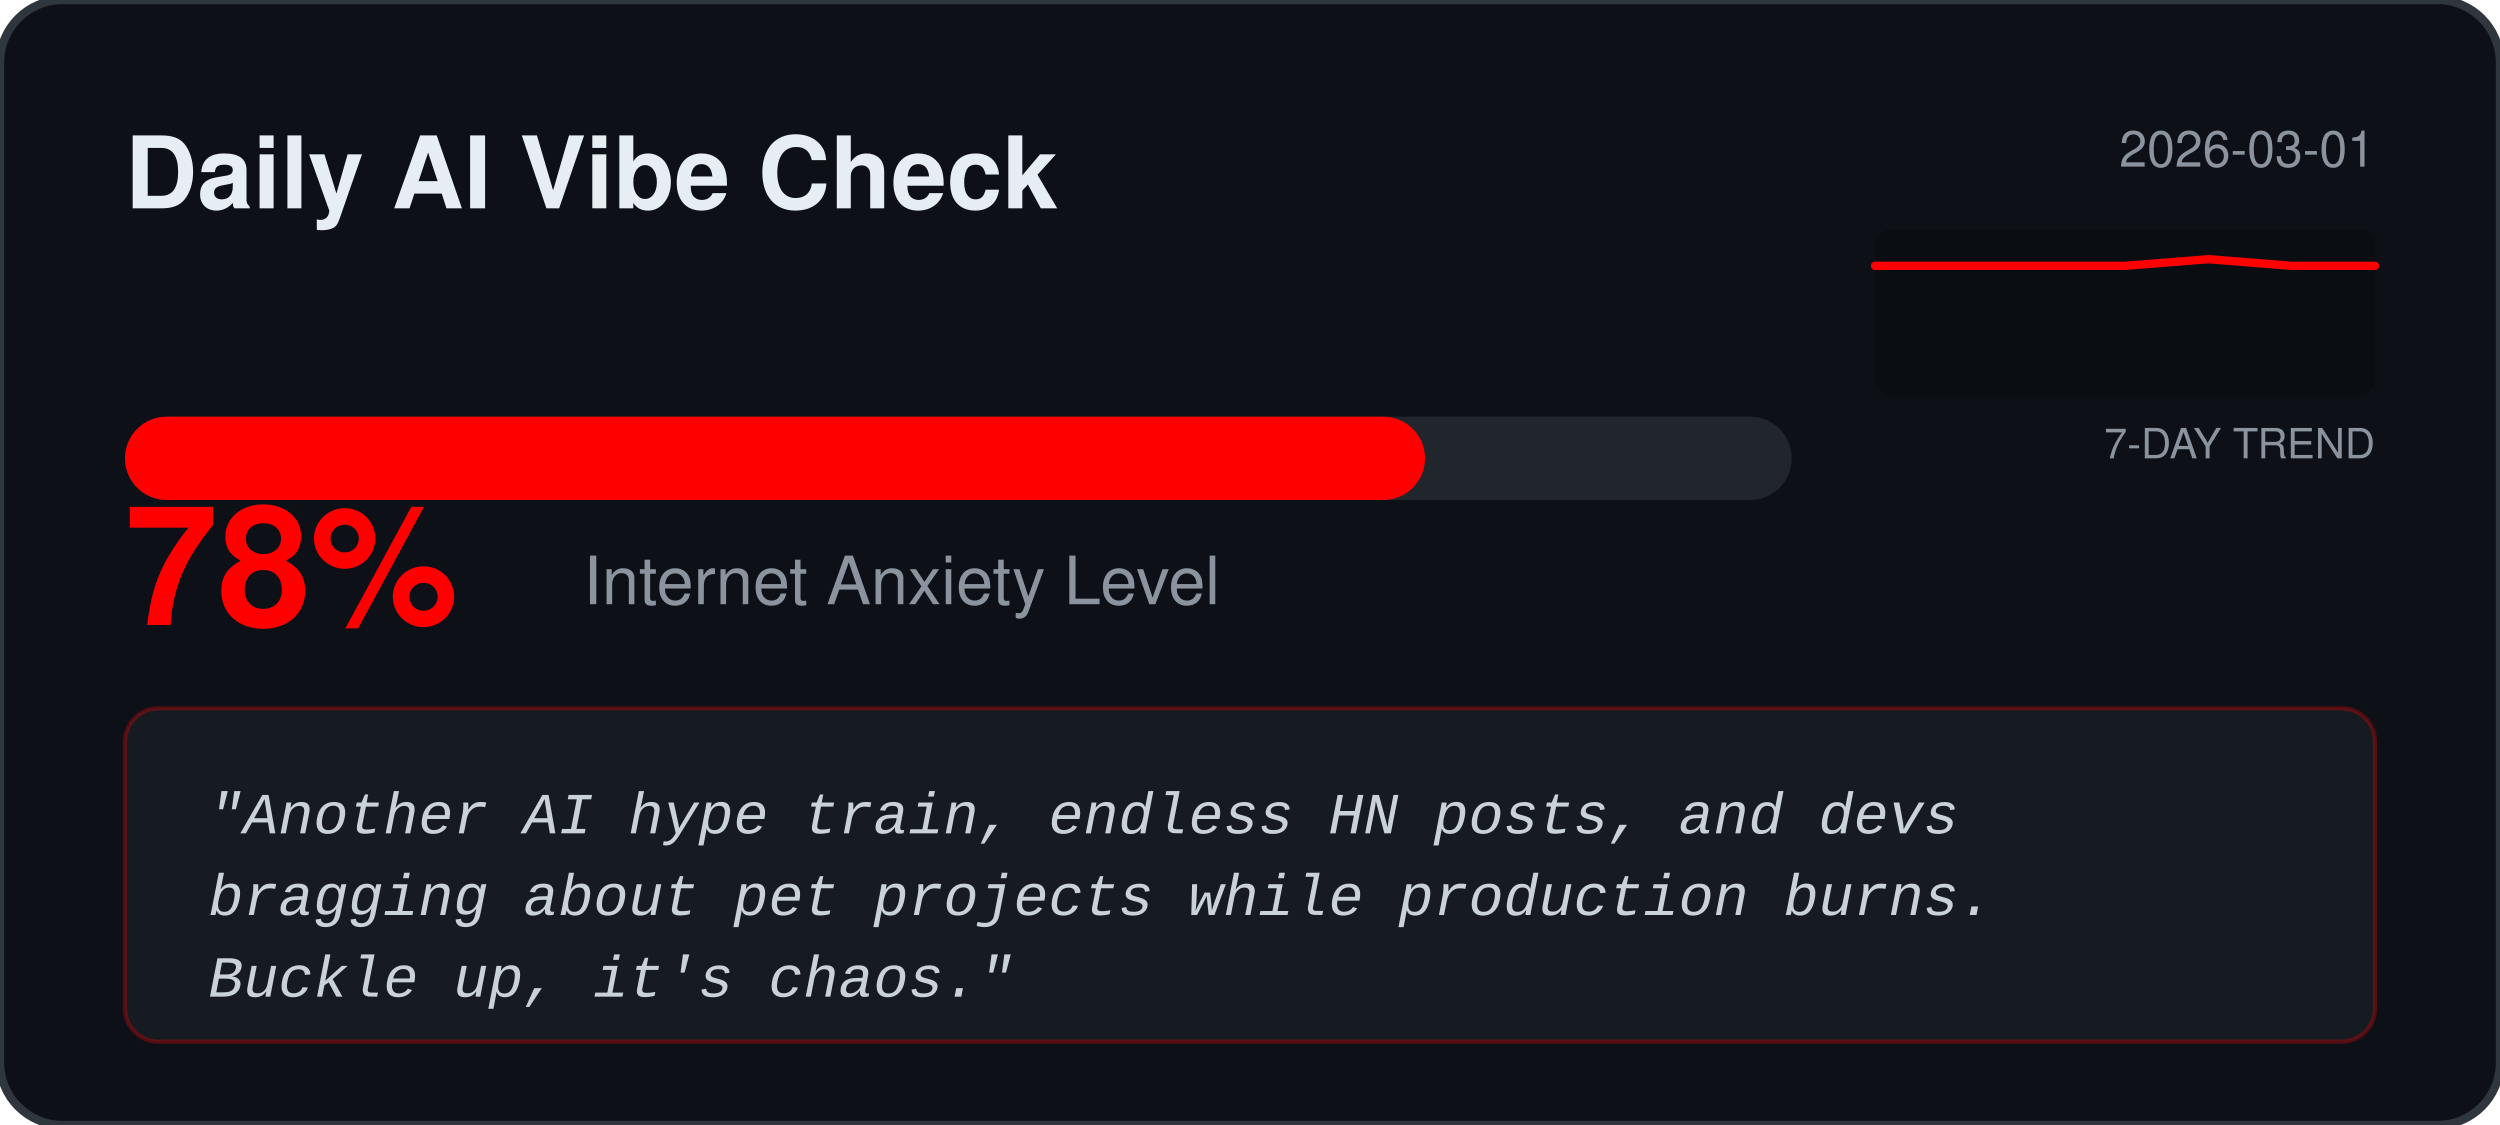
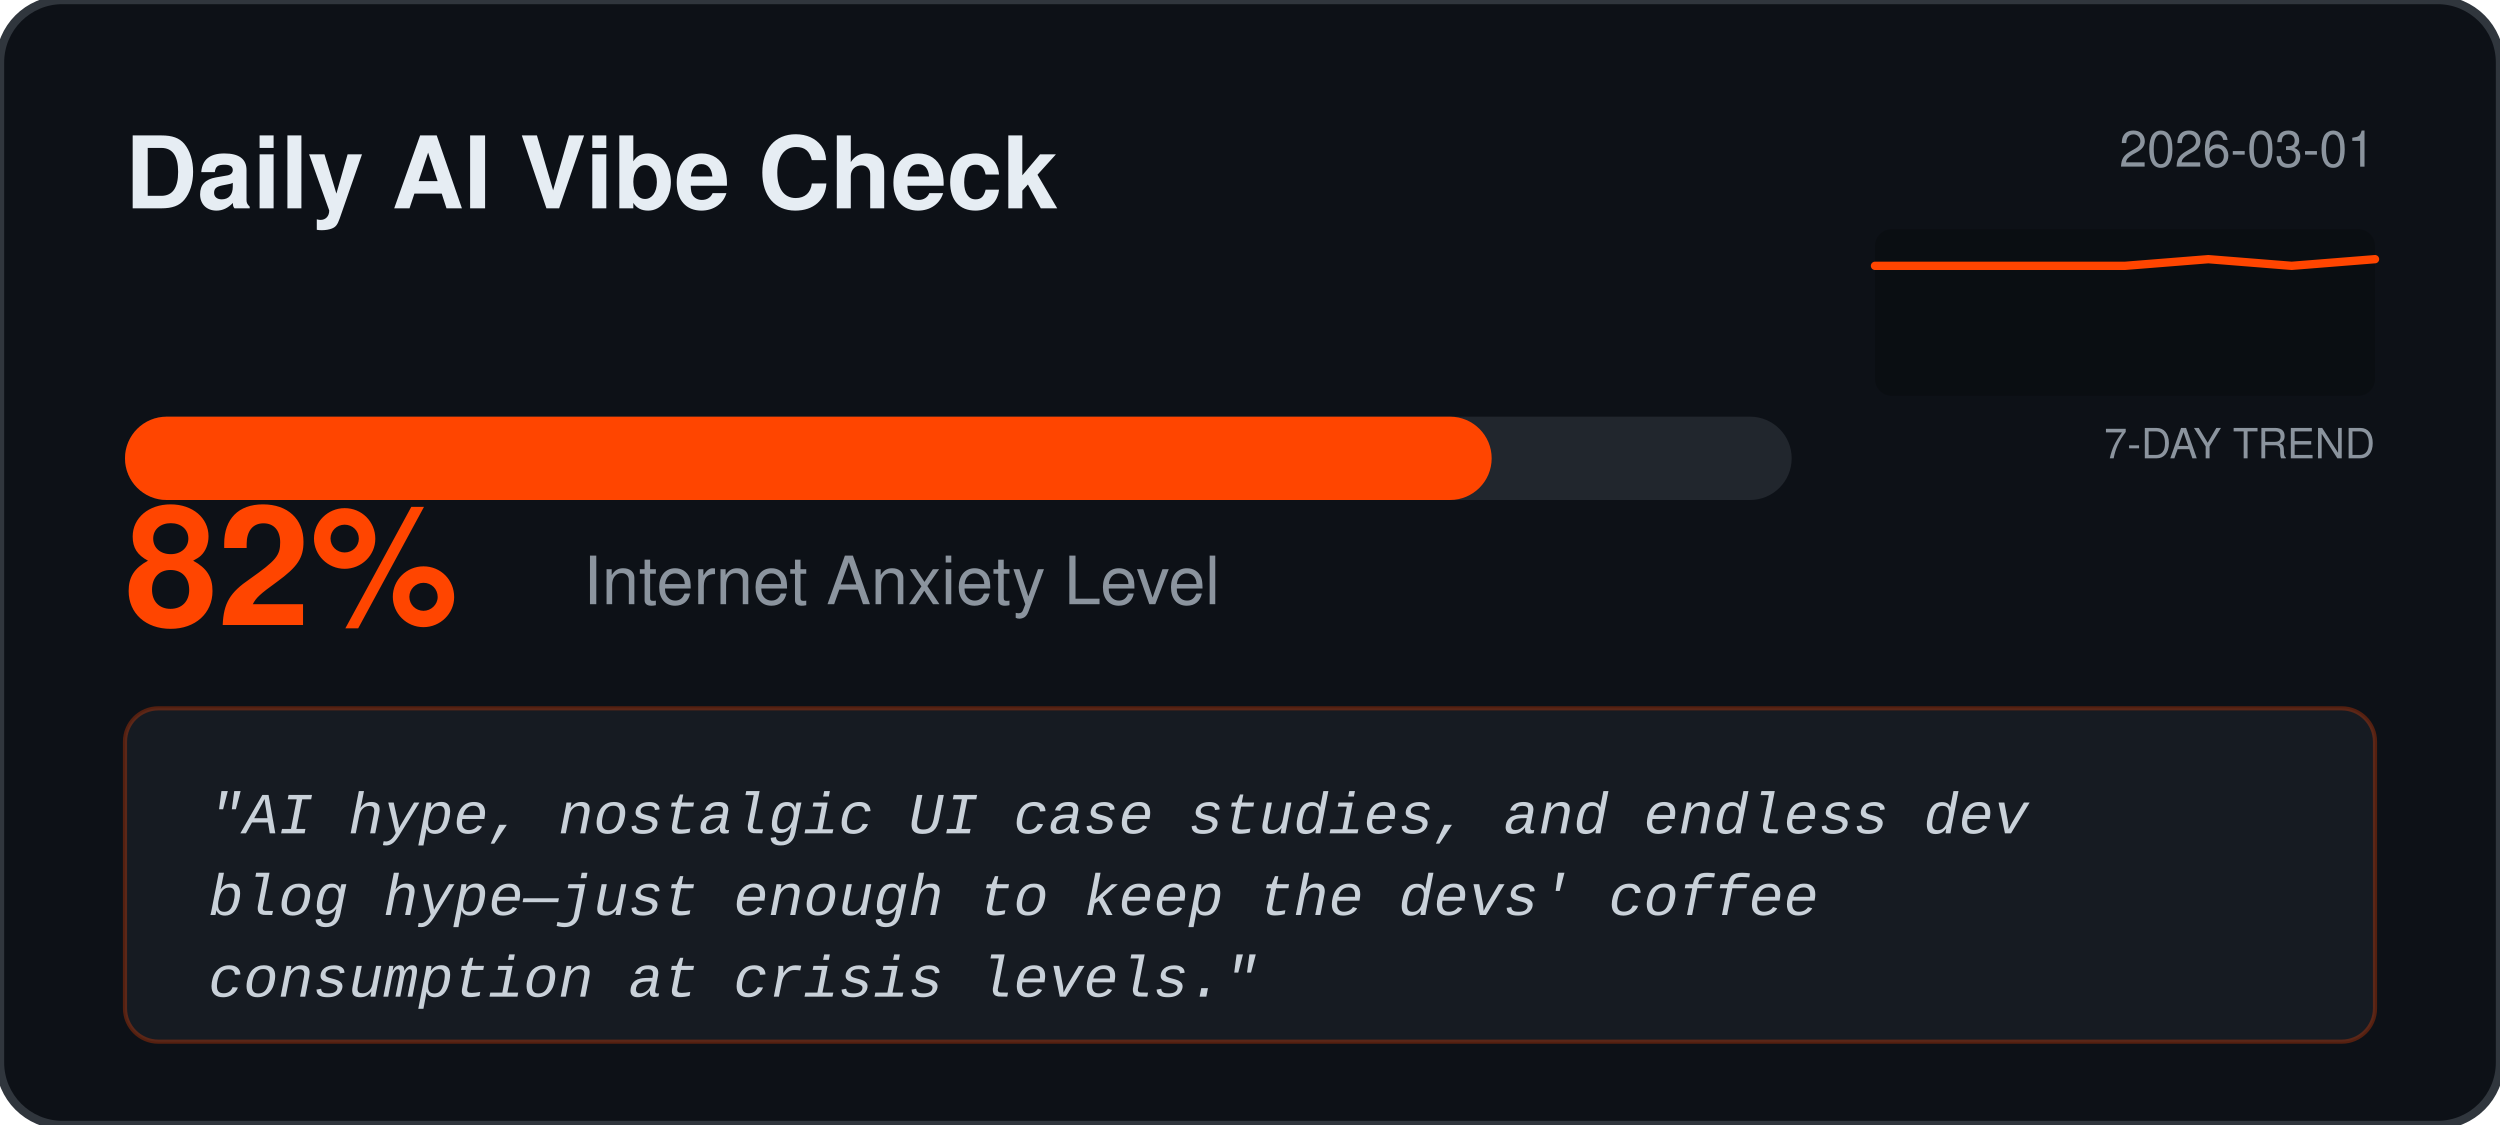
<svg xmlns="http://www.w3.org/2000/svg" width="600" height="270" viewBox="0 0 600 270" fill="none">
  <rect width="600" height="270" rx="15" fill="#0D1117" stroke="#30363D" stroke-width="2" />
  <text x="30" y="50" fill="#E6EDF3" font-family="Segoe UI, Helvetica, sans-serif" font-weight="bold" font-size="24">Daily AI Vibe Check</text>
  <text x="570" y="40" fill="#8B949E" font-family="Segoe UI, Helvetica, sans-serif" font-size="12" text-anchor="end">2026-03-01</text>
  <rect x="450" y="55" width="120" height="40" fill="#000000" fill-opacity="0.2" rx="4" />
  <text x="570" y="110" fill="#8B949E" font-family="Segoe UI, Helvetica, sans-serif" font-size="10" text-anchor="end">7-DAY TREND</text>
-   <polyline points="450.0,63.8 470.0,63.8 490.0,63.8 510.0,63.8 530.0,62.2 550.0,63.8 570.0,63.8" fill="none" stroke="#FF0000" stroke-width="2" stroke-linecap="round" stroke-linejoin="round" />
+   <polyline points="450.0,63.8 470.0,63.8 490.0,63.8 510.0,63.8 530.0,62.2 550.0,63.8 570.0,62.2" fill="none" stroke="#FF4500" stroke-width="2" stroke-linecap="round" stroke-linejoin="round" />
  <rect x="30" y="100" width="400" height="20" rx="10" fill="#21262D" />
-   <rect x="30" y="100" width="312.0" height="20" rx="10" fill="#FF0000" />
-   <text x="30" y="150" fill="#FF0000" font-family="Segoe UI, Helvetica, sans-serif" font-weight="bold" font-size="40">78%</text>
+   <rect x="30" y="100" width="328.0" height="20" rx="10" fill="#FF4500" />
+   <text x="30" y="150" fill="#FF4500" font-family="Segoe UI, Helvetica, sans-serif" font-weight="bold" font-size="40">82%</text>
  <text x="140" y="145" fill="#8B949E" font-family="Segoe UI, Helvetica, sans-serif" font-size="16">Internet Anxiety Level</text>
-   <rect x="30" y="170" width="540" height="80" rx="8" fill="#161B22" stroke="#FF0000" stroke-opacity="0.3" />
+   <rect x="30" y="170" width="540" height="80" rx="8" fill="#161B22" stroke="#FF4500" stroke-opacity="0.3" />
  <text x="50" y="200" fill="#C9D1D9" font-family="Courier New, monospace" font-size="14" font-style="italic">
-     <tspan x="50" dy="0">"Another AI hype train, endless HN posts, and devs</tspan>
-     <tspan x="50" dy="1.4em">bragging about pet projects while production burns.</tspan>
-     <tspan x="50" dy="1.4em">Buckle up, it's chaos."</tspan>
+     <tspan x="50" dy="0">"AI hype, nostalgic UI case studies, and endless dev</tspan>
+     <tspan x="50" dy="1.4em">blog hype—just enough to keep the devs' coffee</tspan>
+     <tspan x="50" dy="1.4em">consumption at crisis levels."</tspan>
  </text>
</svg>
